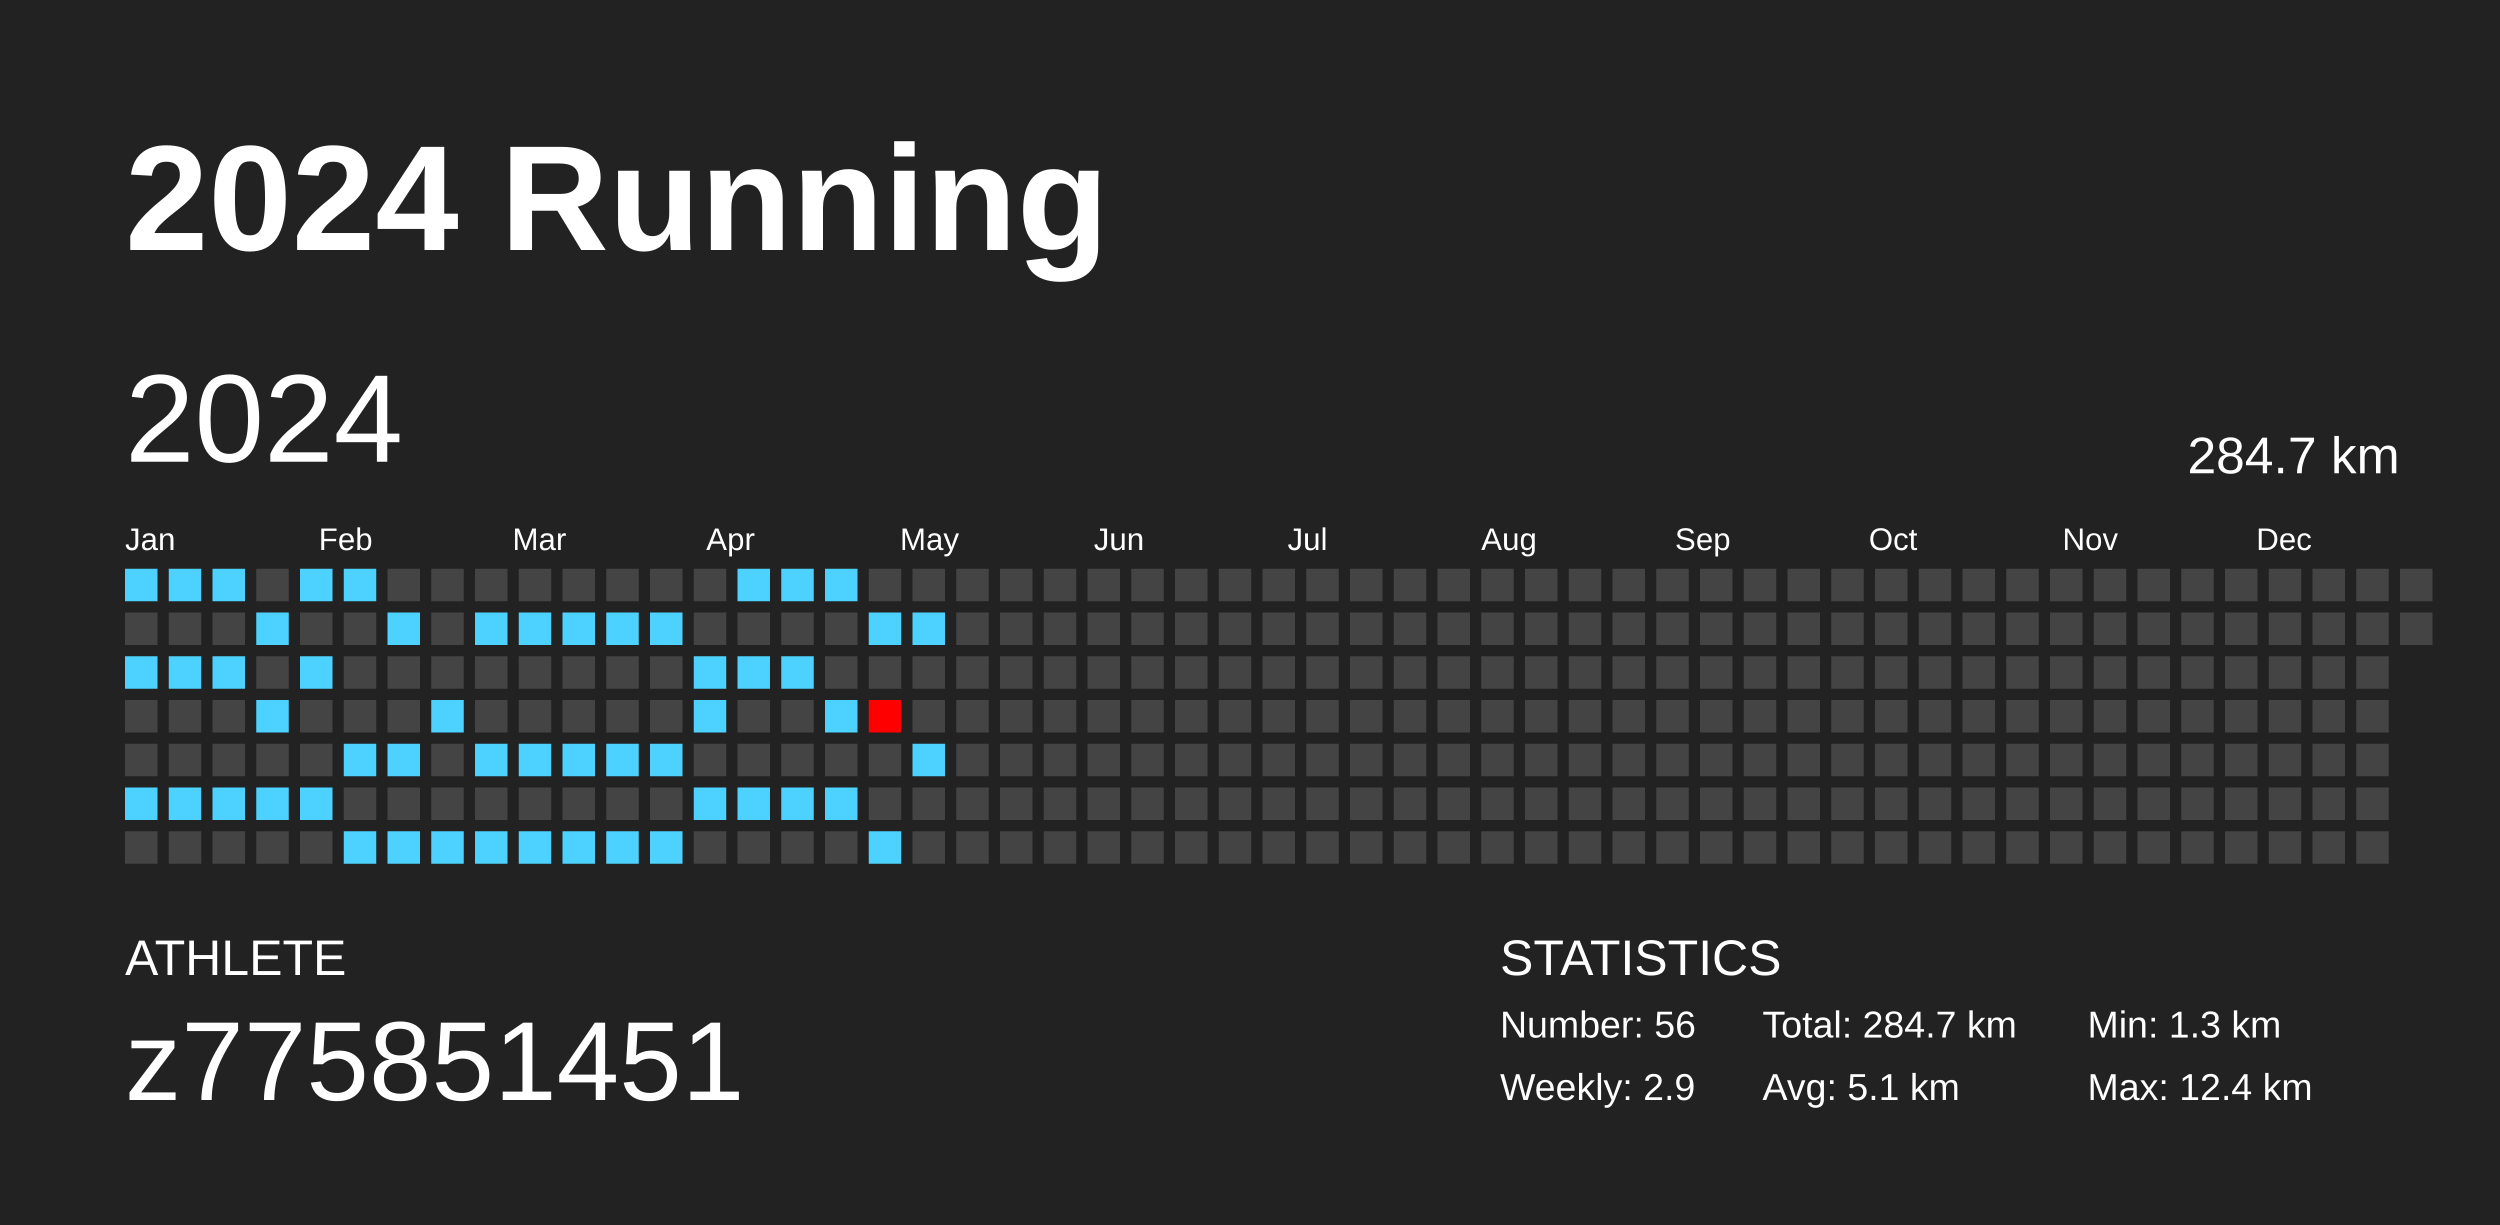
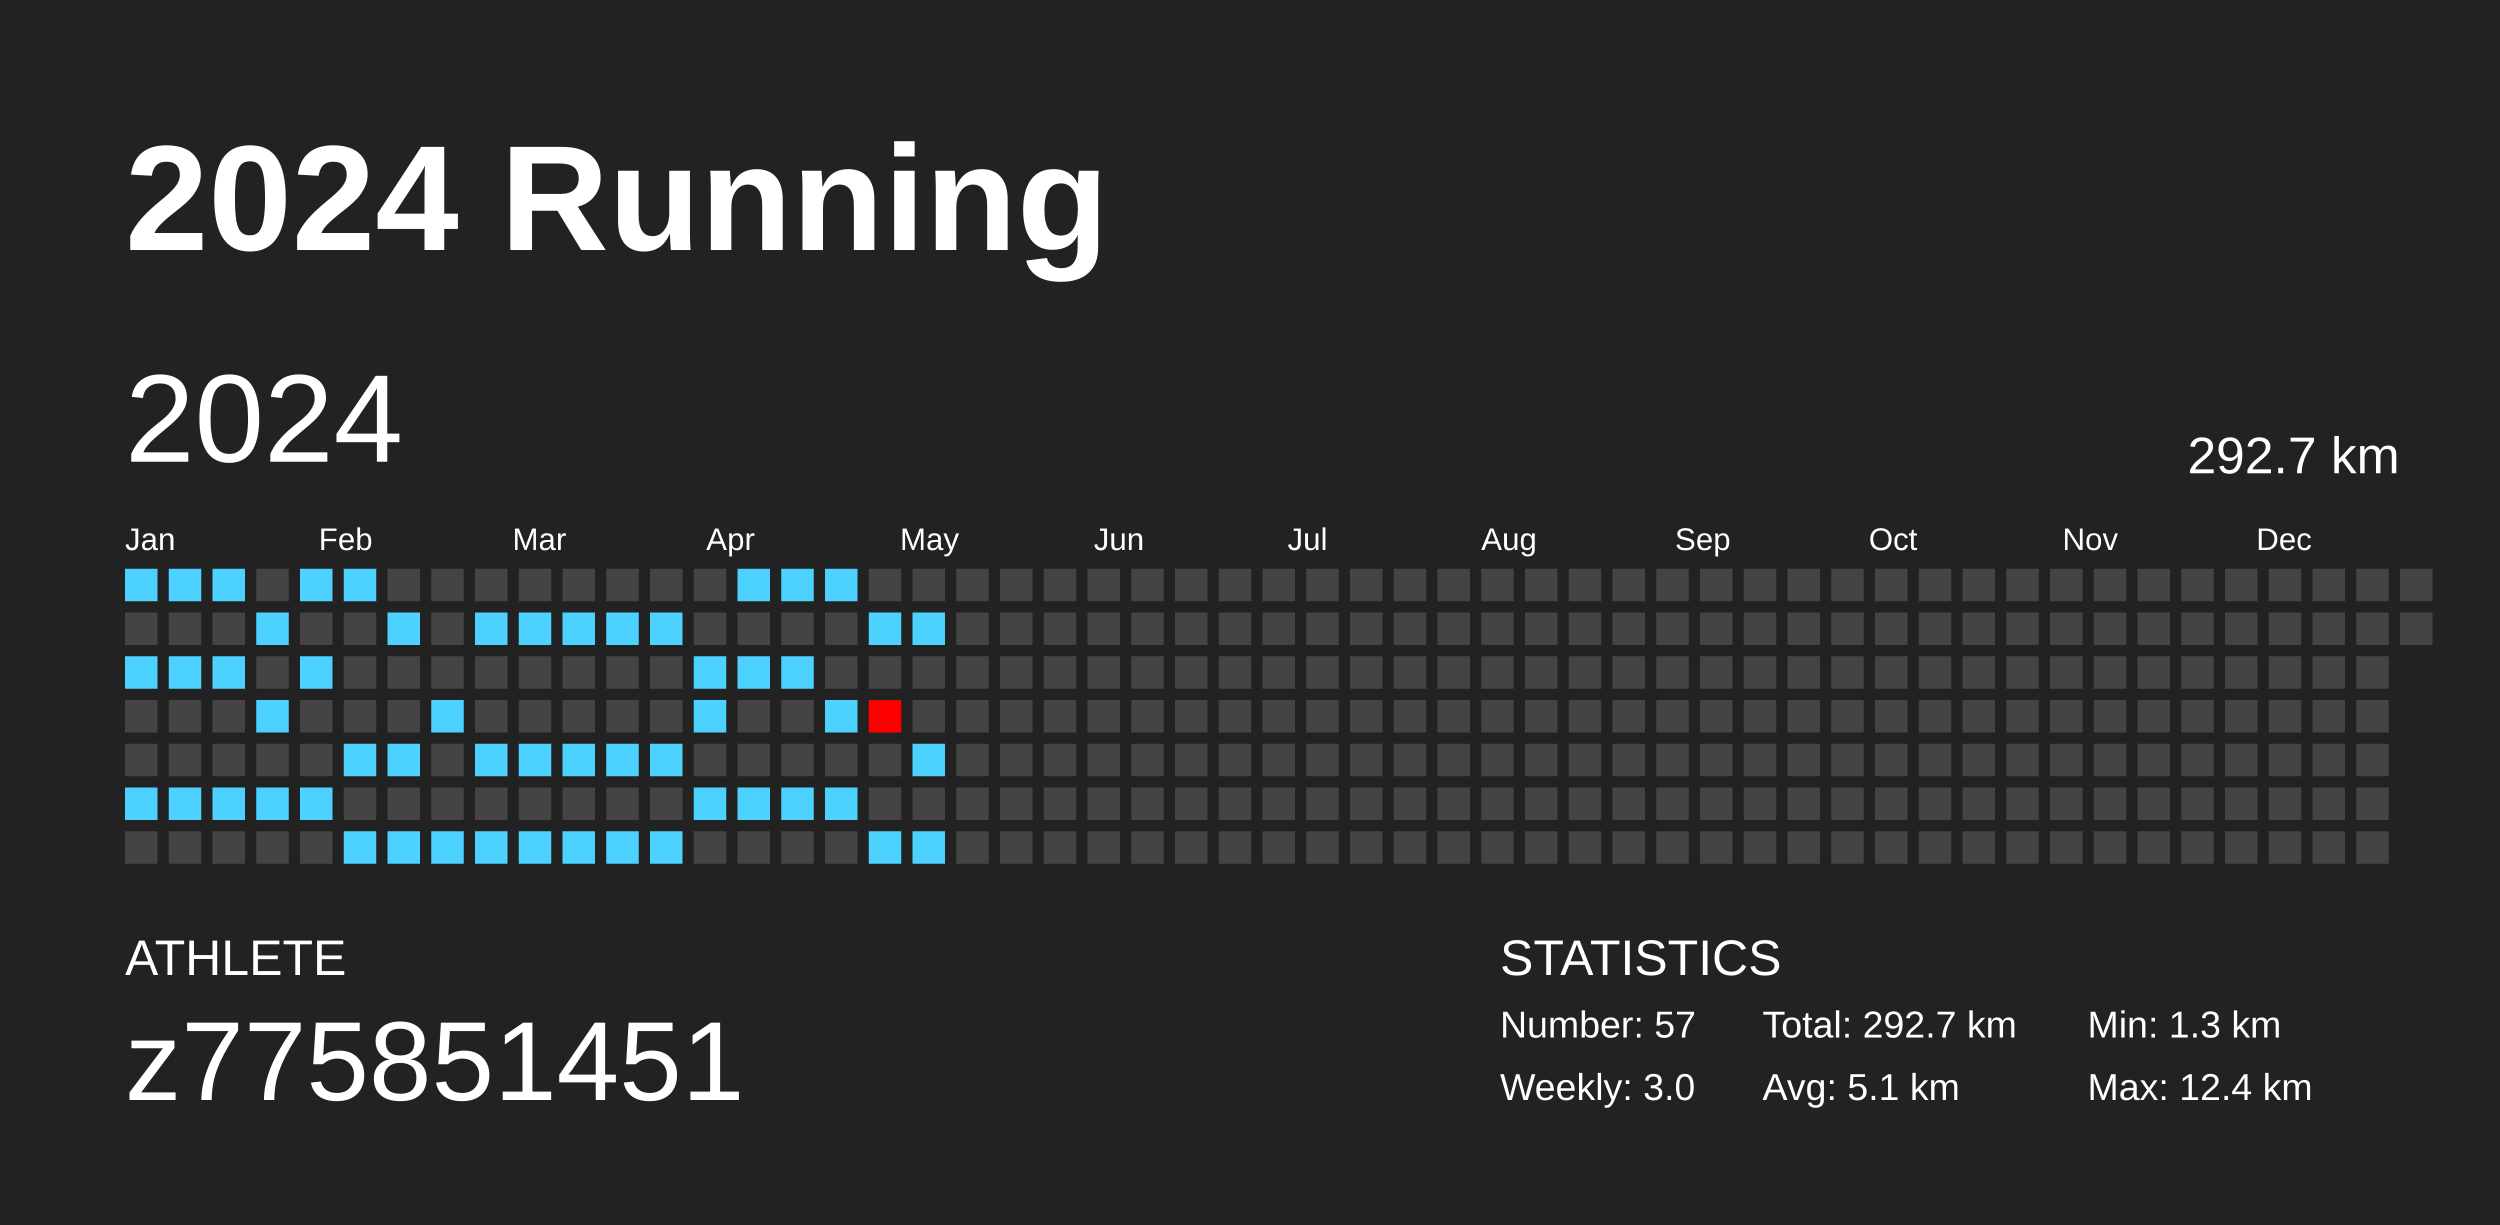
<svg xmlns="http://www.w3.org/2000/svg" baseProfile="full" height="98mm" version="1.1" viewBox="0,0,200,98" width="200mm">
  <defs />
  <rect fill="#222222" height="98" width="200" x="0" y="0" />
  <text fill="#FFFFFF" style="font-size:12px; font-family:Arial; font-weight:bold;" x="10" y="20">2024 Running</text>
  <text fill="#FFFFFF" style="font-size:4px; font-family:Arial" x="10" y="78">ATHLETE</text>
  <text fill="#FFFFFF" style="font-size:9px; font-family:Arial" x="10" y="88">z775851451</text>
  <text fill="#FFFFFF" style="font-size:4px; font-family:Arial" x="120" y="78">STATISTICS</text>
-   <text fill="#FFFFFF" style="font-size:3px; font-family:Arial" x="120" y="83">Number: 56</text>
-   <text fill="#FFFFFF" style="font-size:3px; font-family:Arial" x="120" y="88">Weekly: 2.9</text>
-   <text fill="#FFFFFF" style="font-size:3px; font-family:Arial" x="141" y="83">Total: 284.7 km</text>
+   <text fill="#FFFFFF" style="font-size:3px; font-family:Arial" x="120" y="83">Number: 57</text>
+   <text fill="#FFFFFF" style="font-size:3px; font-family:Arial" x="120" y="88">Weekly: 3.0</text>
+   <text fill="#FFFFFF" style="font-size:3px; font-family:Arial" x="141" y="83">Total: 292.7 km</text>
  <text fill="#FFFFFF" style="font-size:3px; font-family:Arial" x="141" y="88">Avg: 5.1 km</text>
  <text fill="#FFFFFF" style="font-size:3px; font-family:Arial" x="167" y="83">Min: 1.3 km</text>
  <text fill="#FFFFFF" style="font-size:3px; font-family:Arial" x="167" y="88">Max: 12.4 km</text>
  <text dominant-baseline="hanging" fill="#FFFFFF" style="font-size:10.0px; font-family:Arial;" x="10" y="30">2024</text>
-   <text dominant-baseline="hanging" fill="#FFFFFF" style="font-size:4.125px; font-family:Arial;" x="175" y="35">284.7 km</text>
+   <text dominant-baseline="hanging" fill="#FFFFFF" style="font-size:4.125px; font-family:Arial;" x="175" y="35">292.7 km</text>
  <text fill="#FFFFFF" style="font-size:2.5px; font-family:Arial" x="10.0" y="44">Jan</text>
  <text fill="#FFFFFF" style="font-size:2.5px; font-family:Arial" x="25.5" y="44">Feb</text>
  <text fill="#FFFFFF" style="font-size:2.5px; font-family:Arial" x="41.0" y="44">Mar</text>
  <text fill="#FFFFFF" style="font-size:2.5px; font-family:Arial" x="56.5" y="44">Apr</text>
  <text fill="#FFFFFF" style="font-size:2.5px; font-family:Arial" x="72.0" y="44">May</text>
  <text fill="#FFFFFF" style="font-size:2.5px; font-family:Arial" x="87.5" y="44">Jun</text>
  <text fill="#FFFFFF" style="font-size:2.5px; font-family:Arial" x="103.0" y="44">Jul</text>
  <text fill="#FFFFFF" style="font-size:2.5px; font-family:Arial" x="118.5" y="44">Aug</text>
  <text fill="#FFFFFF" style="font-size:2.5px; font-family:Arial" x="134.0" y="44">Sep</text>
  <text fill="#FFFFFF" style="font-size:2.5px; font-family:Arial" x="149.5" y="44">Oct</text>
  <text fill="#FFFFFF" style="font-size:2.5px; font-family:Arial" x="165.0" y="44">Nov</text>
  <text fill="#FFFFFF" style="font-size:2.5px; font-family:Arial" x="180.5" y="44">Dec</text>
  <rect fill="#4dd2ff" height="2.6" width="2.6" x="10.0" y="45.5" />
  <rect fill="#444444" height="2.6" width="2.6" x="10.0" y="49.0" />
  <rect fill="#4dd2ff" height="2.6" width="2.6" x="10.0" y="52.5" />
  <rect fill="#444444" height="2.6" width="2.6" x="10.0" y="56.0" />
  <rect fill="#444444" height="2.6" width="2.6" x="10.0" y="59.5" />
  <rect fill="#4dd2ff" height="2.6" width="2.6" x="10.0" y="63.0" />
  <rect fill="#444444" height="2.6" width="2.6" x="10.0" y="66.5" />
  <rect fill="#4dd2ff" height="2.6" width="2.6" x="13.5" y="45.5" />
  <rect fill="#444444" height="2.6" width="2.6" x="13.5" y="49.0" />
  <rect fill="#4dd2ff" height="2.6" width="2.6" x="13.5" y="52.5" />
  <rect fill="#444444" height="2.6" width="2.6" x="13.5" y="56.0" />
  <rect fill="#444444" height="2.6" width="2.6" x="13.5" y="59.5" />
  <rect fill="#4dd2ff" height="2.6" width="2.6" x="13.5" y="63.0" />
  <rect fill="#444444" height="2.6" width="2.6" x="13.5" y="66.5" />
  <rect fill="#4dd2ff" height="2.6" width="2.6" x="17.0" y="45.5" />
  <rect fill="#444444" height="2.6" width="2.6" x="17.0" y="49.0" />
  <rect fill="#4dd2ff" height="2.6" width="2.6" x="17.0" y="52.5" />
  <rect fill="#444444" height="2.6" width="2.6" x="17.0" y="56.0" />
  <rect fill="#444444" height="2.6" width="2.6" x="17.0" y="59.5" />
  <rect fill="#4dd2ff" height="2.6" width="2.6" x="17.0" y="63.0" />
  <rect fill="#444444" height="2.6" width="2.6" x="17.0" y="66.5" />
  <rect fill="#444444" height="2.6" width="2.6" x="20.5" y="45.5" />
  <rect fill="#4dd2ff" height="2.6" width="2.6" x="20.5" y="49.0" />
  <rect fill="#444444" height="2.6" width="2.6" x="20.5" y="52.5" />
  <rect fill="#4dd2ff" height="2.6" width="2.6" x="20.5" y="56.0" />
  <rect fill="#444444" height="2.6" width="2.6" x="20.5" y="59.5" />
  <rect fill="#4dd2ff" height="2.6" width="2.6" x="20.5" y="63.0" />
  <rect fill="#444444" height="2.6" width="2.6" x="20.5" y="66.5" />
  <rect fill="#4dd2ff" height="2.6" width="2.6" x="24.0" y="45.5" />
  <rect fill="#444444" height="2.6" width="2.6" x="24.0" y="49.0" />
  <rect fill="#4dd2ff" height="2.6" width="2.6" x="24.0" y="52.5" />
  <rect fill="#444444" height="2.6" width="2.6" x="24.0" y="56.0" />
  <rect fill="#444444" height="2.6" width="2.6" x="24.0" y="59.5" />
  <rect fill="#4dd2ff" height="2.6" width="2.6" x="24.0" y="63.0" />
  <rect fill="#444444" height="2.6" width="2.6" x="24.0" y="66.5" />
  <rect fill="#4dd2ff" height="2.6" width="2.6" x="27.5" y="45.5" />
  <rect fill="#444444" height="2.6" width="2.6" x="27.5" y="49.0" />
  <rect fill="#444444" height="2.6" width="2.6" x="27.5" y="52.5" />
  <rect fill="#444444" height="2.6" width="2.6" x="27.5" y="56.0" />
  <rect fill="#4dd2ff" height="2.6" width="2.6" x="27.5" y="59.5" />
  <rect fill="#444444" height="2.6" width="2.6" x="27.5" y="63.0" />
  <rect fill="#4dd2ff" height="2.6" width="2.6" x="27.5" y="66.5" />
  <rect fill="#444444" height="2.6" width="2.6" x="31.0" y="45.5" />
  <rect fill="#4dd2ff" height="2.6" width="2.6" x="31.0" y="49.0" />
  <rect fill="#444444" height="2.6" width="2.6" x="31.0" y="52.5" />
  <rect fill="#444444" height="2.6" width="2.6" x="31.0" y="56.0" />
  <rect fill="#4dd2ff" height="2.6" width="2.6" x="31.0" y="59.5" />
  <rect fill="#444444" height="2.6" width="2.6" x="31.0" y="63.0" />
  <rect fill="#4dd2ff" height="2.6" width="2.6" x="31.0" y="66.5" />
  <rect fill="#444444" height="2.6" width="2.6" x="34.5" y="45.5" />
  <rect fill="#444444" height="2.6" width="2.6" x="34.5" y="49.0" />
  <rect fill="#444444" height="2.6" width="2.6" x="34.5" y="52.5" />
  <rect fill="#4dd2ff" height="2.6" width="2.6" x="34.5" y="56.0" />
  <rect fill="#444444" height="2.6" width="2.6" x="34.5" y="59.5" />
  <rect fill="#444444" height="2.6" width="2.6" x="34.5" y="63.0" />
  <rect fill="#4dd2ff" height="2.6" width="2.6" x="34.5" y="66.5" />
  <rect fill="#444444" height="2.6" width="2.6" x="38.0" y="45.5" />
  <rect fill="#4dd2ff" height="2.6" width="2.6" x="38.0" y="49.0" />
  <rect fill="#444444" height="2.6" width="2.6" x="38.0" y="52.5" />
  <rect fill="#444444" height="2.6" width="2.6" x="38.0" y="56.0" />
  <rect fill="#4dd2ff" height="2.6" width="2.6" x="38.0" y="59.5" />
  <rect fill="#444444" height="2.6" width="2.6" x="38.0" y="63.0" />
  <rect fill="#4dd2ff" height="2.6" width="2.6" x="38.0" y="66.5" />
  <rect fill="#444444" height="2.6" width="2.6" x="41.5" y="45.5" />
  <rect fill="#4dd2ff" height="2.6" width="2.6" x="41.5" y="49.0" />
  <rect fill="#444444" height="2.6" width="2.6" x="41.5" y="52.5" />
  <rect fill="#444444" height="2.6" width="2.6" x="41.5" y="56.0" />
  <rect fill="#4dd2ff" height="2.6" width="2.6" x="41.5" y="59.5" />
  <rect fill="#444444" height="2.6" width="2.6" x="41.5" y="63.0" />
  <rect fill="#4dd2ff" height="2.6" width="2.6" x="41.5" y="66.5" />
  <rect fill="#444444" height="2.6" width="2.6" x="45.0" y="45.5" />
  <rect fill="#4dd2ff" height="2.6" width="2.6" x="45.0" y="49.0" />
  <rect fill="#444444" height="2.6" width="2.6" x="45.0" y="52.5" />
  <rect fill="#444444" height="2.6" width="2.6" x="45.0" y="56.0" />
  <rect fill="#4dd2ff" height="2.6" width="2.6" x="45.0" y="59.5" />
  <rect fill="#444444" height="2.6" width="2.6" x="45.0" y="63.0" />
  <rect fill="#4dd2ff" height="2.6" width="2.6" x="45.0" y="66.5" />
  <rect fill="#444444" height="2.6" width="2.6" x="48.5" y="45.5" />
  <rect fill="#4dd2ff" height="2.6" width="2.6" x="48.5" y="49.0" />
  <rect fill="#444444" height="2.6" width="2.6" x="48.5" y="52.5" />
  <rect fill="#444444" height="2.6" width="2.6" x="48.5" y="56.0" />
  <rect fill="#4dd2ff" height="2.6" width="2.6" x="48.5" y="59.5" />
  <rect fill="#444444" height="2.6" width="2.6" x="48.5" y="63.0" />
  <rect fill="#4dd2ff" height="2.6" width="2.6" x="48.5" y="66.5" />
  <rect fill="#444444" height="2.6" width="2.6" x="52.0" y="45.5" />
  <rect fill="#4dd2ff" height="2.6" width="2.6" x="52.0" y="49.0" />
  <rect fill="#444444" height="2.6" width="2.6" x="52.0" y="52.5" />
  <rect fill="#444444" height="2.6" width="2.6" x="52.0" y="56.0" />
  <rect fill="#4dd2ff" height="2.6" width="2.6" x="52.0" y="59.5" />
  <rect fill="#444444" height="2.6" width="2.6" x="52.0" y="63.0" />
  <rect fill="#4dd2ff" height="2.6" width="2.6" x="52.0" y="66.5" />
  <rect fill="#444444" height="2.6" width="2.6" x="55.5" y="45.5" />
  <rect fill="#444444" height="2.6" width="2.6" x="55.5" y="49.0" />
  <rect fill="#4dd2ff" height="2.6" width="2.6" x="55.5" y="52.5" />
  <rect fill="#4dd2ff" height="2.6" width="2.6" x="55.5" y="56.0" />
  <rect fill="#444444" height="2.6" width="2.6" x="55.5" y="59.5" />
  <rect fill="#4dd2ff" height="2.6" width="2.6" x="55.5" y="63.0" />
  <rect fill="#444444" height="2.6" width="2.6" x="55.5" y="66.5" />
  <rect fill="#4dd2ff" height="2.6" width="2.6" x="59.0" y="45.5" />
  <rect fill="#444444" height="2.6" width="2.6" x="59.0" y="49.0" />
  <rect fill="#4dd2ff" height="2.6" width="2.6" x="59.0" y="52.5" />
  <rect fill="#444444" height="2.6" width="2.6" x="59.0" y="56.0" />
  <rect fill="#444444" height="2.6" width="2.6" x="59.0" y="59.5" />
  <rect fill="#4dd2ff" height="2.6" width="2.6" x="59.0" y="63.0" />
  <rect fill="#444444" height="2.6" width="2.6" x="59.0" y="66.5" />
  <rect fill="#4dd2ff" height="2.6" width="2.6" x="62.5" y="45.5" />
  <rect fill="#444444" height="2.6" width="2.6" x="62.5" y="49.0" />
  <rect fill="#4dd2ff" height="2.6" width="2.6" x="62.5" y="52.5" />
  <rect fill="#444444" height="2.6" width="2.6" x="62.5" y="56.0" />
  <rect fill="#444444" height="2.6" width="2.6" x="62.5" y="59.5" />
  <rect fill="#4dd2ff" height="2.6" width="2.6" x="62.5" y="63.0" />
  <rect fill="#444444" height="2.6" width="2.6" x="62.5" y="66.5" />
  <rect fill="#4dd2ff" height="2.6" width="2.6" x="66.0" y="45.5" />
  <rect fill="#444444" height="2.6" width="2.6" x="66.0" y="49.0" />
  <rect fill="#444444" height="2.6" width="2.6" x="66.0" y="52.5" />
  <rect fill="#4dd2ff" height="2.6" width="2.6" x="66.0" y="56.0" />
  <rect fill="#444444" height="2.6" width="2.6" x="66.0" y="59.5" />
  <rect fill="#4dd2ff" height="2.6" width="2.6" x="66.0" y="63.0" />
  <rect fill="#444444" height="2.6" width="2.6" x="66.0" y="66.5" />
  <rect fill="#444444" height="2.6" width="2.6" x="69.5" y="45.5" />
  <rect fill="#4dd2ff" height="2.6" width="2.6" x="69.5" y="49.0" />
  <rect fill="#444444" height="2.6" width="2.6" x="69.5" y="52.5" />
  <rect fill="#ff0000" height="2.6" width="2.6" x="69.5" y="56.0" />
  <rect fill="#444444" height="2.6" width="2.6" x="69.5" y="59.5" />
  <rect fill="#444444" height="2.6" width="2.6" x="69.5" y="63.0" />
  <rect fill="#4dd2ff" height="2.6" width="2.6" x="69.5" y="66.5" />
  <rect fill="#444444" height="2.6" width="2.6" x="73.0" y="45.5" />
  <rect fill="#4dd2ff" height="2.6" width="2.6" x="73.0" y="49.0" />
  <rect fill="#444444" height="2.6" width="2.6" x="73.0" y="52.5" />
  <rect fill="#444444" height="2.6" width="2.6" x="73.0" y="56.0" />
  <rect fill="#4dd2ff" height="2.6" width="2.6" x="73.0" y="59.5" />
  <rect fill="#444444" height="2.6" width="2.6" x="73.0" y="63.0" />
-   <rect fill="#444444" height="2.6" width="2.6" x="73.0" y="66.5" />
+   <rect fill="#4dd2ff" height="2.6" width="2.6" x="73.0" y="66.5" />
  <rect fill="#444444" height="2.6" width="2.6" x="76.5" y="45.5" />
  <rect fill="#444444" height="2.6" width="2.6" x="76.5" y="49.0" />
  <rect fill="#444444" height="2.6" width="2.6" x="76.5" y="52.5" />
  <rect fill="#444444" height="2.6" width="2.6" x="76.5" y="56.0" />
  <rect fill="#444444" height="2.6" width="2.6" x="76.5" y="59.5" />
  <rect fill="#444444" height="2.6" width="2.6" x="76.5" y="63.0" />
  <rect fill="#444444" height="2.6" width="2.6" x="76.5" y="66.5" />
  <rect fill="#444444" height="2.6" width="2.6" x="80.0" y="45.5" />
  <rect fill="#444444" height="2.6" width="2.6" x="80.0" y="49.0" />
  <rect fill="#444444" height="2.6" width="2.6" x="80.0" y="52.5" />
  <rect fill="#444444" height="2.6" width="2.6" x="80.0" y="56.0" />
  <rect fill="#444444" height="2.6" width="2.6" x="80.0" y="59.5" />
  <rect fill="#444444" height="2.6" width="2.6" x="80.0" y="63.0" />
  <rect fill="#444444" height="2.6" width="2.6" x="80.0" y="66.5" />
  <rect fill="#444444" height="2.6" width="2.6" x="83.5" y="45.5" />
  <rect fill="#444444" height="2.6" width="2.6" x="83.5" y="49.0" />
  <rect fill="#444444" height="2.6" width="2.6" x="83.5" y="52.5" />
  <rect fill="#444444" height="2.6" width="2.6" x="83.5" y="56.0" />
  <rect fill="#444444" height="2.6" width="2.6" x="83.5" y="59.5" />
  <rect fill="#444444" height="2.6" width="2.6" x="83.5" y="63.0" />
  <rect fill="#444444" height="2.6" width="2.6" x="83.5" y="66.5" />
  <rect fill="#444444" height="2.6" width="2.6" x="87.0" y="45.5" />
  <rect fill="#444444" height="2.6" width="2.6" x="87.0" y="49.0" />
  <rect fill="#444444" height="2.6" width="2.6" x="87.0" y="52.5" />
  <rect fill="#444444" height="2.6" width="2.6" x="87.0" y="56.0" />
  <rect fill="#444444" height="2.6" width="2.6" x="87.0" y="59.5" />
  <rect fill="#444444" height="2.6" width="2.6" x="87.0" y="63.0" />
  <rect fill="#444444" height="2.6" width="2.6" x="87.0" y="66.5" />
  <rect fill="#444444" height="2.6" width="2.6" x="90.5" y="45.5" />
  <rect fill="#444444" height="2.6" width="2.6" x="90.5" y="49.0" />
  <rect fill="#444444" height="2.6" width="2.6" x="90.5" y="52.5" />
  <rect fill="#444444" height="2.6" width="2.6" x="90.5" y="56.0" />
  <rect fill="#444444" height="2.6" width="2.6" x="90.5" y="59.5" />
  <rect fill="#444444" height="2.6" width="2.6" x="90.5" y="63.0" />
  <rect fill="#444444" height="2.6" width="2.6" x="90.5" y="66.5" />
  <rect fill="#444444" height="2.6" width="2.6" x="94.0" y="45.5" />
  <rect fill="#444444" height="2.6" width="2.6" x="94.0" y="49.0" />
  <rect fill="#444444" height="2.6" width="2.6" x="94.0" y="52.5" />
  <rect fill="#444444" height="2.6" width="2.6" x="94.0" y="56.0" />
  <rect fill="#444444" height="2.6" width="2.6" x="94.0" y="59.5" />
  <rect fill="#444444" height="2.6" width="2.6" x="94.0" y="63.0" />
  <rect fill="#444444" height="2.6" width="2.6" x="94.0" y="66.5" />
  <rect fill="#444444" height="2.6" width="2.6" x="97.5" y="45.5" />
  <rect fill="#444444" height="2.6" width="2.6" x="97.5" y="49.0" />
  <rect fill="#444444" height="2.6" width="2.6" x="97.5" y="52.5" />
  <rect fill="#444444" height="2.6" width="2.6" x="97.5" y="56.0" />
  <rect fill="#444444" height="2.6" width="2.6" x="97.5" y="59.5" />
  <rect fill="#444444" height="2.6" width="2.6" x="97.5" y="63.0" />
  <rect fill="#444444" height="2.6" width="2.6" x="97.5" y="66.5" />
  <rect fill="#444444" height="2.6" width="2.6" x="101.0" y="45.5" />
  <rect fill="#444444" height="2.6" width="2.6" x="101.0" y="49.0" />
  <rect fill="#444444" height="2.6" width="2.6" x="101.0" y="52.5" />
  <rect fill="#444444" height="2.6" width="2.6" x="101.0" y="56.0" />
  <rect fill="#444444" height="2.6" width="2.6" x="101.0" y="59.5" />
  <rect fill="#444444" height="2.6" width="2.6" x="101.0" y="63.0" />
  <rect fill="#444444" height="2.6" width="2.6" x="101.0" y="66.5" />
  <rect fill="#444444" height="2.6" width="2.6" x="104.5" y="45.5" />
  <rect fill="#444444" height="2.6" width="2.6" x="104.5" y="49.0" />
  <rect fill="#444444" height="2.6" width="2.6" x="104.5" y="52.5" />
  <rect fill="#444444" height="2.6" width="2.6" x="104.5" y="56.0" />
  <rect fill="#444444" height="2.6" width="2.6" x="104.5" y="59.5" />
  <rect fill="#444444" height="2.6" width="2.6" x="104.5" y="63.0" />
  <rect fill="#444444" height="2.6" width="2.6" x="104.5" y="66.5" />
  <rect fill="#444444" height="2.6" width="2.6" x="108.0" y="45.5" />
  <rect fill="#444444" height="2.6" width="2.6" x="108.0" y="49.0" />
  <rect fill="#444444" height="2.6" width="2.6" x="108.0" y="52.5" />
  <rect fill="#444444" height="2.6" width="2.6" x="108.0" y="56.0" />
  <rect fill="#444444" height="2.6" width="2.6" x="108.0" y="59.5" />
  <rect fill="#444444" height="2.6" width="2.6" x="108.0" y="63.0" />
  <rect fill="#444444" height="2.6" width="2.6" x="108.0" y="66.5" />
  <rect fill="#444444" height="2.6" width="2.6" x="111.5" y="45.5" />
  <rect fill="#444444" height="2.6" width="2.6" x="111.5" y="49.0" />
  <rect fill="#444444" height="2.6" width="2.6" x="111.5" y="52.5" />
  <rect fill="#444444" height="2.6" width="2.6" x="111.5" y="56.0" />
  <rect fill="#444444" height="2.6" width="2.6" x="111.5" y="59.5" />
  <rect fill="#444444" height="2.6" width="2.6" x="111.5" y="63.0" />
  <rect fill="#444444" height="2.6" width="2.6" x="111.5" y="66.5" />
  <rect fill="#444444" height="2.6" width="2.6" x="115.0" y="45.5" />
  <rect fill="#444444" height="2.6" width="2.6" x="115.0" y="49.0" />
  <rect fill="#444444" height="2.6" width="2.6" x="115.0" y="52.5" />
  <rect fill="#444444" height="2.6" width="2.6" x="115.0" y="56.0" />
  <rect fill="#444444" height="2.6" width="2.6" x="115.0" y="59.5" />
  <rect fill="#444444" height="2.6" width="2.6" x="115.0" y="63.0" />
  <rect fill="#444444" height="2.6" width="2.6" x="115.0" y="66.5" />
  <rect fill="#444444" height="2.6" width="2.6" x="118.5" y="45.5" />
  <rect fill="#444444" height="2.6" width="2.6" x="118.5" y="49.0" />
  <rect fill="#444444" height="2.6" width="2.6" x="118.5" y="52.5" />
  <rect fill="#444444" height="2.6" width="2.6" x="118.5" y="56.0" />
  <rect fill="#444444" height="2.6" width="2.6" x="118.5" y="59.5" />
  <rect fill="#444444" height="2.6" width="2.6" x="118.5" y="63.0" />
  <rect fill="#444444" height="2.6" width="2.6" x="118.5" y="66.5" />
  <rect fill="#444444" height="2.6" width="2.6" x="122.0" y="45.5" />
  <rect fill="#444444" height="2.6" width="2.6" x="122.0" y="49.0" />
  <rect fill="#444444" height="2.6" width="2.6" x="122.0" y="52.5" />
  <rect fill="#444444" height="2.6" width="2.6" x="122.0" y="56.0" />
  <rect fill="#444444" height="2.6" width="2.6" x="122.0" y="59.5" />
  <rect fill="#444444" height="2.6" width="2.6" x="122.0" y="63.0" />
  <rect fill="#444444" height="2.6" width="2.6" x="122.0" y="66.5" />
  <rect fill="#444444" height="2.6" width="2.6" x="125.5" y="45.5" />
  <rect fill="#444444" height="2.6" width="2.6" x="125.5" y="49.0" />
  <rect fill="#444444" height="2.6" width="2.6" x="125.5" y="52.5" />
  <rect fill="#444444" height="2.6" width="2.6" x="125.5" y="56.0" />
  <rect fill="#444444" height="2.6" width="2.6" x="125.5" y="59.5" />
  <rect fill="#444444" height="2.6" width="2.6" x="125.5" y="63.0" />
  <rect fill="#444444" height="2.6" width="2.6" x="125.5" y="66.5" />
  <rect fill="#444444" height="2.6" width="2.6" x="129.0" y="45.5" />
  <rect fill="#444444" height="2.6" width="2.6" x="129.0" y="49.0" />
  <rect fill="#444444" height="2.6" width="2.6" x="129.0" y="52.5" />
  <rect fill="#444444" height="2.6" width="2.6" x="129.0" y="56.0" />
  <rect fill="#444444" height="2.6" width="2.6" x="129.0" y="59.5" />
  <rect fill="#444444" height="2.6" width="2.6" x="129.0" y="63.0" />
  <rect fill="#444444" height="2.6" width="2.6" x="129.0" y="66.5" />
  <rect fill="#444444" height="2.6" width="2.6" x="132.5" y="45.5" />
  <rect fill="#444444" height="2.6" width="2.6" x="132.5" y="49.0" />
  <rect fill="#444444" height="2.6" width="2.6" x="132.5" y="52.5" />
  <rect fill="#444444" height="2.6" width="2.6" x="132.5" y="56.0" />
  <rect fill="#444444" height="2.6" width="2.6" x="132.5" y="59.5" />
  <rect fill="#444444" height="2.6" width="2.6" x="132.5" y="63.0" />
  <rect fill="#444444" height="2.6" width="2.6" x="132.5" y="66.5" />
  <rect fill="#444444" height="2.6" width="2.6" x="136.0" y="45.5" />
  <rect fill="#444444" height="2.6" width="2.6" x="136.0" y="49.0" />
  <rect fill="#444444" height="2.6" width="2.6" x="136.0" y="52.5" />
  <rect fill="#444444" height="2.6" width="2.6" x="136.0" y="56.0" />
  <rect fill="#444444" height="2.6" width="2.6" x="136.0" y="59.5" />
  <rect fill="#444444" height="2.6" width="2.6" x="136.0" y="63.0" />
  <rect fill="#444444" height="2.6" width="2.6" x="136.0" y="66.5" />
  <rect fill="#444444" height="2.6" width="2.6" x="139.5" y="45.5" />
  <rect fill="#444444" height="2.6" width="2.6" x="139.5" y="49.0" />
  <rect fill="#444444" height="2.6" width="2.6" x="139.5" y="52.5" />
  <rect fill="#444444" height="2.6" width="2.6" x="139.5" y="56.0" />
  <rect fill="#444444" height="2.6" width="2.6" x="139.5" y="59.5" />
  <rect fill="#444444" height="2.6" width="2.6" x="139.5" y="63.0" />
  <rect fill="#444444" height="2.6" width="2.6" x="139.5" y="66.5" />
  <rect fill="#444444" height="2.6" width="2.6" x="143.0" y="45.5" />
  <rect fill="#444444" height="2.6" width="2.6" x="143.0" y="49.0" />
  <rect fill="#444444" height="2.6" width="2.6" x="143.0" y="52.5" />
  <rect fill="#444444" height="2.6" width="2.6" x="143.0" y="56.0" />
  <rect fill="#444444" height="2.6" width="2.6" x="143.0" y="59.5" />
  <rect fill="#444444" height="2.6" width="2.6" x="143.0" y="63.0" />
  <rect fill="#444444" height="2.6" width="2.6" x="143.0" y="66.5" />
  <rect fill="#444444" height="2.6" width="2.6" x="146.5" y="45.5" />
  <rect fill="#444444" height="2.6" width="2.6" x="146.5" y="49.0" />
  <rect fill="#444444" height="2.6" width="2.6" x="146.5" y="52.5" />
  <rect fill="#444444" height="2.6" width="2.6" x="146.5" y="56.0" />
  <rect fill="#444444" height="2.6" width="2.6" x="146.5" y="59.5" />
  <rect fill="#444444" height="2.6" width="2.6" x="146.5" y="63.0" />
  <rect fill="#444444" height="2.6" width="2.6" x="146.5" y="66.5" />
  <rect fill="#444444" height="2.6" width="2.6" x="150.0" y="45.5" />
  <rect fill="#444444" height="2.6" width="2.6" x="150.0" y="49.0" />
  <rect fill="#444444" height="2.6" width="2.6" x="150.0" y="52.5" />
  <rect fill="#444444" height="2.6" width="2.6" x="150.0" y="56.0" />
  <rect fill="#444444" height="2.6" width="2.6" x="150.0" y="59.5" />
  <rect fill="#444444" height="2.6" width="2.6" x="150.0" y="63.0" />
  <rect fill="#444444" height="2.6" width="2.6" x="150.0" y="66.5" />
  <rect fill="#444444" height="2.6" width="2.6" x="153.5" y="45.5" />
  <rect fill="#444444" height="2.6" width="2.6" x="153.5" y="49.0" />
  <rect fill="#444444" height="2.6" width="2.6" x="153.5" y="52.5" />
  <rect fill="#444444" height="2.6" width="2.6" x="153.5" y="56.0" />
  <rect fill="#444444" height="2.6" width="2.6" x="153.5" y="59.5" />
  <rect fill="#444444" height="2.6" width="2.6" x="153.5" y="63.0" />
  <rect fill="#444444" height="2.6" width="2.6" x="153.5" y="66.5" />
  <rect fill="#444444" height="2.6" width="2.6" x="157.0" y="45.5" />
  <rect fill="#444444" height="2.6" width="2.6" x="157.0" y="49.0" />
  <rect fill="#444444" height="2.6" width="2.6" x="157.0" y="52.5" />
  <rect fill="#444444" height="2.6" width="2.6" x="157.0" y="56.0" />
  <rect fill="#444444" height="2.6" width="2.6" x="157.0" y="59.5" />
  <rect fill="#444444" height="2.6" width="2.6" x="157.0" y="63.0" />
  <rect fill="#444444" height="2.6" width="2.6" x="157.0" y="66.5" />
  <rect fill="#444444" height="2.6" width="2.6" x="160.5" y="45.5" />
  <rect fill="#444444" height="2.6" width="2.6" x="160.5" y="49.0" />
  <rect fill="#444444" height="2.6" width="2.6" x="160.5" y="52.5" />
  <rect fill="#444444" height="2.6" width="2.6" x="160.5" y="56.0" />
  <rect fill="#444444" height="2.6" width="2.6" x="160.5" y="59.5" />
  <rect fill="#444444" height="2.6" width="2.6" x="160.5" y="63.0" />
  <rect fill="#444444" height="2.6" width="2.6" x="160.5" y="66.5" />
  <rect fill="#444444" height="2.6" width="2.6" x="164.0" y="45.5" />
  <rect fill="#444444" height="2.6" width="2.6" x="164.0" y="49.0" />
  <rect fill="#444444" height="2.6" width="2.6" x="164.0" y="52.5" />
  <rect fill="#444444" height="2.6" width="2.6" x="164.0" y="56.0" />
  <rect fill="#444444" height="2.6" width="2.6" x="164.0" y="59.5" />
  <rect fill="#444444" height="2.6" width="2.6" x="164.0" y="63.0" />
  <rect fill="#444444" height="2.6" width="2.6" x="164.0" y="66.5" />
  <rect fill="#444444" height="2.6" width="2.6" x="167.5" y="45.5" />
  <rect fill="#444444" height="2.6" width="2.6" x="167.5" y="49.0" />
  <rect fill="#444444" height="2.6" width="2.6" x="167.5" y="52.5" />
  <rect fill="#444444" height="2.6" width="2.6" x="167.5" y="56.0" />
  <rect fill="#444444" height="2.6" width="2.6" x="167.5" y="59.5" />
  <rect fill="#444444" height="2.6" width="2.6" x="167.5" y="63.0" />
  <rect fill="#444444" height="2.6" width="2.6" x="167.5" y="66.5" />
  <rect fill="#444444" height="2.6" width="2.6" x="171.0" y="45.5" />
  <rect fill="#444444" height="2.6" width="2.6" x="171.0" y="49.0" />
  <rect fill="#444444" height="2.6" width="2.6" x="171.0" y="52.5" />
  <rect fill="#444444" height="2.6" width="2.6" x="171.0" y="56.0" />
  <rect fill="#444444" height="2.6" width="2.6" x="171.0" y="59.5" />
  <rect fill="#444444" height="2.6" width="2.6" x="171.0" y="63.0" />
  <rect fill="#444444" height="2.6" width="2.6" x="171.0" y="66.5" />
  <rect fill="#444444" height="2.6" width="2.6" x="174.5" y="45.5" />
  <rect fill="#444444" height="2.6" width="2.6" x="174.5" y="49.0" />
  <rect fill="#444444" height="2.6" width="2.6" x="174.5" y="52.5" />
  <rect fill="#444444" height="2.6" width="2.6" x="174.5" y="56.0" />
  <rect fill="#444444" height="2.6" width="2.6" x="174.5" y="59.5" />
  <rect fill="#444444" height="2.6" width="2.6" x="174.5" y="63.0" />
  <rect fill="#444444" height="2.6" width="2.6" x="174.5" y="66.5" />
  <rect fill="#444444" height="2.6" width="2.6" x="178.0" y="45.5" />
  <rect fill="#444444" height="2.6" width="2.6" x="178.0" y="49.0" />
  <rect fill="#444444" height="2.6" width="2.6" x="178.0" y="52.5" />
  <rect fill="#444444" height="2.6" width="2.6" x="178.0" y="56.0" />
  <rect fill="#444444" height="2.6" width="2.6" x="178.0" y="59.5" />
  <rect fill="#444444" height="2.6" width="2.6" x="178.0" y="63.0" />
  <rect fill="#444444" height="2.6" width="2.6" x="178.0" y="66.5" />
  <rect fill="#444444" height="2.6" width="2.6" x="181.5" y="45.5" />
  <rect fill="#444444" height="2.6" width="2.6" x="181.5" y="49.0" />
  <rect fill="#444444" height="2.6" width="2.6" x="181.5" y="52.5" />
  <rect fill="#444444" height="2.6" width="2.6" x="181.5" y="56.0" />
  <rect fill="#444444" height="2.6" width="2.6" x="181.5" y="59.5" />
  <rect fill="#444444" height="2.6" width="2.6" x="181.5" y="63.0" />
  <rect fill="#444444" height="2.6" width="2.6" x="181.5" y="66.5" />
  <rect fill="#444444" height="2.6" width="2.6" x="185.0" y="45.5" />
  <rect fill="#444444" height="2.6" width="2.6" x="185.0" y="49.0" />
  <rect fill="#444444" height="2.6" width="2.6" x="185.0" y="52.5" />
  <rect fill="#444444" height="2.6" width="2.6" x="185.0" y="56.0" />
  <rect fill="#444444" height="2.6" width="2.6" x="185.0" y="59.5" />
  <rect fill="#444444" height="2.6" width="2.6" x="185.0" y="63.0" />
  <rect fill="#444444" height="2.6" width="2.6" x="185.0" y="66.5" />
  <rect fill="#444444" height="2.6" width="2.6" x="188.5" y="45.5" />
  <rect fill="#444444" height="2.6" width="2.6" x="188.5" y="49.0" />
  <rect fill="#444444" height="2.6" width="2.6" x="188.5" y="52.5" />
  <rect fill="#444444" height="2.6" width="2.6" x="188.5" y="56.0" />
  <rect fill="#444444" height="2.6" width="2.6" x="188.5" y="59.5" />
  <rect fill="#444444" height="2.6" width="2.6" x="188.5" y="63.0" />
  <rect fill="#444444" height="2.6" width="2.6" x="188.5" y="66.5" />
  <rect fill="#444444" height="2.6" width="2.6" x="192.0" y="45.5" />
  <rect fill="#444444" height="2.6" width="2.6" x="192.0" y="49.0" />
</svg>
